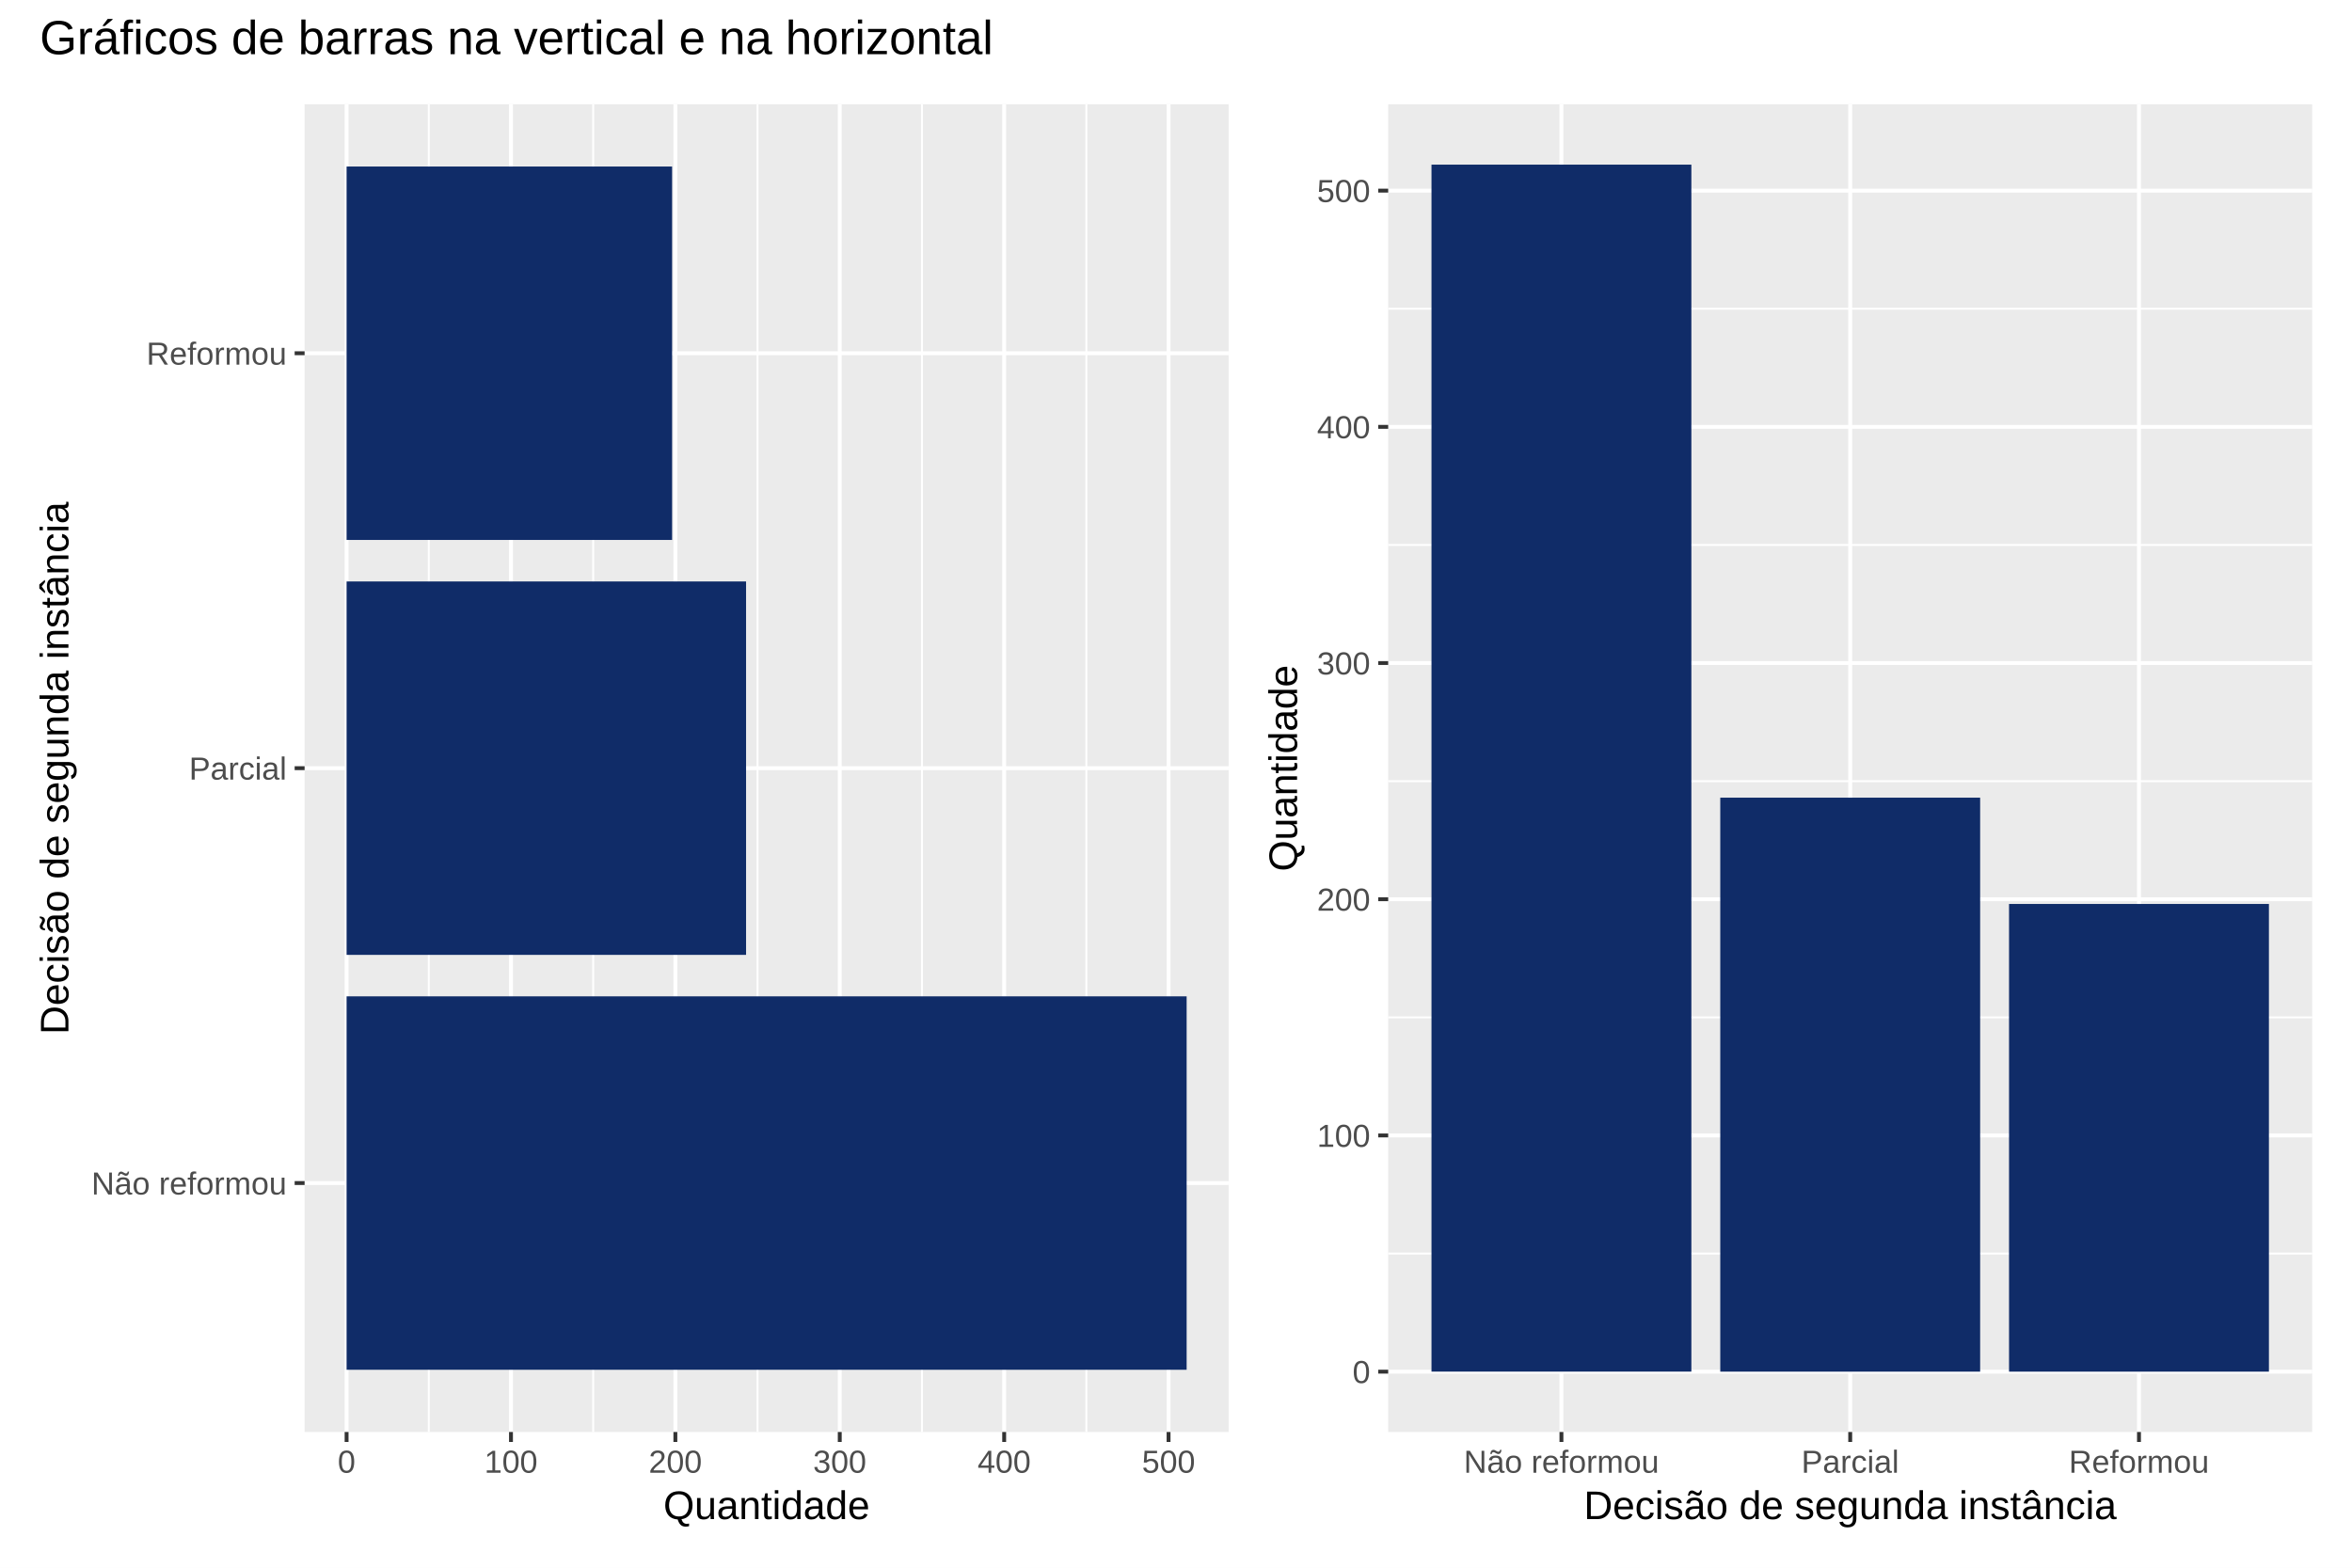
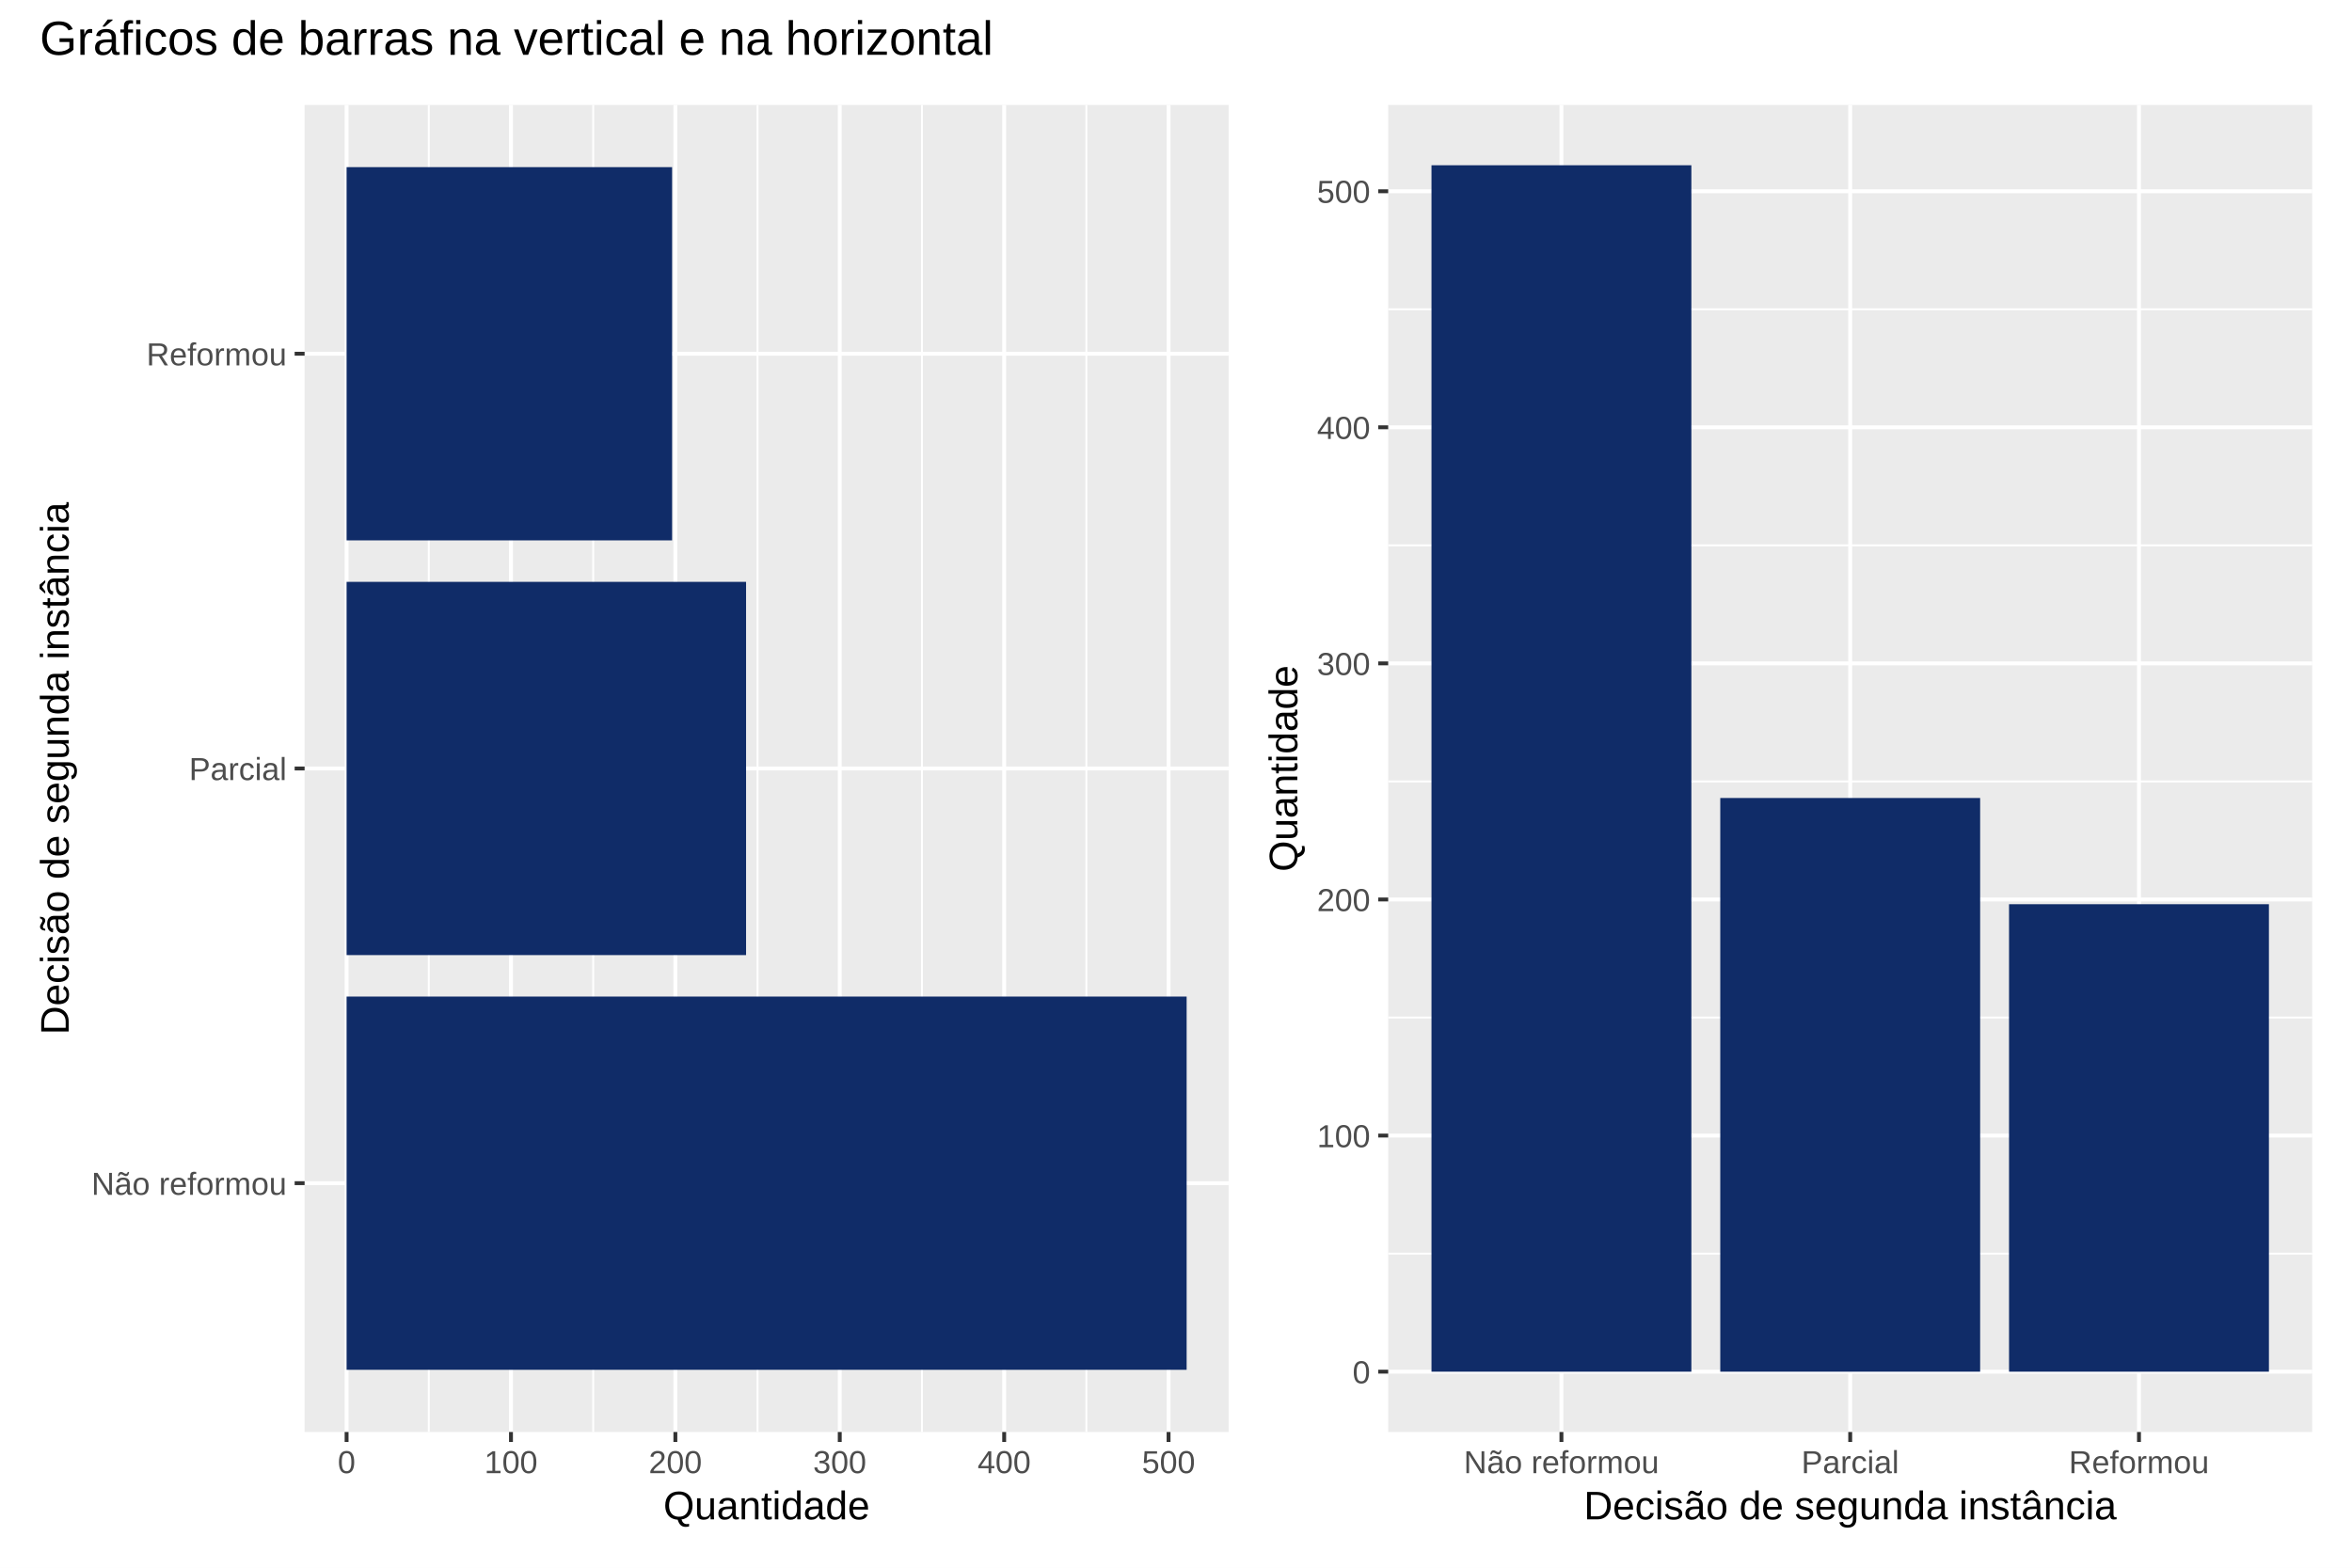
<svg xmlns="http://www.w3.org/2000/svg" class="svglite" width="648.00pt" height="432.00pt" viewBox="0 0 648.00 432.00">
  <defs>
    <style type="text/css">
    .svglite line, .svglite polyline, .svglite polygon, .svglite path, .svglite rect, .svglite circle {
      fill: none;
      stroke: #000000;
      stroke-linecap: round;
      stroke-linejoin: round;
      stroke-miterlimit: 10.00;
    }
    .svglite text {
      white-space: pre;
    }
  </style>
  </defs>
  <rect width="100%" height="100%" style="stroke: none; fill: #FFFFFF;" />
  <defs>
    <clipPath id="cpMC4wMHw2NDguMDB8MC4wMHw0MzIuMDA=">
      <rect x="0.00" y="0.00" width="648.00" height="432.00" />
    </clipPath>
  </defs>
  <g clip-path="url(#cpMC4wMHw2NDguMDB8MC4wMHw0MzIuMDA=)">
-     <rect x="0.00" y="0" width="648.00" height="432.00" style="stroke-width: 1.07; stroke: #FFFFFF; fill: #FFFFFF;" />
+     <rect x="0.00" y="0.00" width="648.00" height="432.00" style="stroke-width: 1.07; stroke: #FFFFFF; fill: #FFFFFF;" />
  </g>
  <defs>
-     <clipPath id="cpNS40OHwzNDMuOTh8MjMuMjd8NDI2LjUy">
-       <rect x="5.48" y="23.27" width="338.50" height="403.26" />
+     <clipPath id="cpNS40OHwzNDMuOTh8MjMuNDR8NDI2LjUy">
+       <rect x="5.48" y="23.44" width="338.50" height="403.08" />
    </clipPath>
  </defs>
-   <g clip-path="url(#cpNS40OHwzNDMuOTh8MjMuMjd8NDI2LjUy)">
-     <rect x="5.48" y="23.27" width="338.50" height="403.26" style="stroke-width: 1.07; stroke: #FFFFFF; fill: #FFFFFF;" />
+   <g clip-path="url(#cpNS40OHwzNDMuOTh8MjMuNDR8NDI2LjUy)">
+     <rect x="5.48" y="23.44" width="338.50" height="403.08" style="stroke-width: 1.07; stroke: #FFFFFF; fill: #FFFFFF;" />
  </g>
  <g clip-path="url(#cpMC4wMHw2NDguMDB8MC4wMHw0MzIuMDA=)">
</g>
  <defs>
-     <clipPath id="cpODMuOTJ8MzM4LjUwfDI4Ljc0fDM5NC42MQ==">
-       <rect x="83.92" y="28.74" width="254.58" height="365.87" />
+     <clipPath id="cpODMuOTJ8MzM4LjUwfDI4LjkyfDM5NC42MQ==">
+       <rect x="83.92" y="28.92" width="254.58" height="365.69" />
    </clipPath>
  </defs>
-   <g clip-path="url(#cpODMuOTJ8MzM4LjUwfDI4Ljc0fDM5NC42MQ==)">
-     <rect x="83.92" y="28.74" width="254.58" height="365.87" style="stroke-width: 1.07; stroke: none; fill: #EBEBEB;" />
-     <polyline points="118.14,394.61 118.14,28.74 " style="stroke-width: 0.53; stroke: #FFFFFF; stroke-linecap: butt;" />
-     <polyline points="163.43,394.61 163.43,28.74 " style="stroke-width: 0.53; stroke: #FFFFFF; stroke-linecap: butt;" />
-     <polyline points="208.72,394.61 208.72,28.74 " style="stroke-width: 0.53; stroke: #FFFFFF; stroke-linecap: butt;" />
-     <polyline points="254.01,394.61 254.01,28.74 " style="stroke-width: 0.53; stroke: #FFFFFF; stroke-linecap: butt;" />
-     <polyline points="299.30,394.61 299.30,28.74 " style="stroke-width: 0.53; stroke: #FFFFFF; stroke-linecap: butt;" />
-     <polyline points="83.92,326.01 338.50,326.01 " style="stroke-width: 1.07; stroke: #FFFFFF; stroke-linecap: butt;" />
-     <polyline points="83.92,211.68 338.50,211.68 " style="stroke-width: 1.07; stroke: #FFFFFF; stroke-linecap: butt;" />
-     <polyline points="83.92,97.34 338.50,97.34 " style="stroke-width: 1.07; stroke: #FFFFFF; stroke-linecap: butt;" />
-     <polyline points="95.49,394.61 95.49,28.74 " style="stroke-width: 1.07; stroke: #FFFFFF; stroke-linecap: butt;" />
-     <polyline points="140.78,394.61 140.78,28.74 " style="stroke-width: 1.07; stroke: #FFFFFF; stroke-linecap: butt;" />
-     <polyline points="186.07,394.61 186.07,28.74 " style="stroke-width: 1.07; stroke: #FFFFFF; stroke-linecap: butt;" />
-     <polyline points="231.36,394.61 231.36,28.74 " style="stroke-width: 1.07; stroke: #FFFFFF; stroke-linecap: butt;" />
-     <polyline points="276.66,394.61 276.66,28.74 " style="stroke-width: 1.07; stroke: #FFFFFF; stroke-linecap: butt;" />
-     <polyline points="321.95,394.61 321.95,28.74 " style="stroke-width: 1.07; stroke: #FFFFFF; stroke-linecap: butt;" />
-     <rect x="95.49" y="274.56" width="231.44" height="102.90" style="stroke-width: 1.07; stroke: none; stroke-linecap: square; stroke-linejoin: miter; fill: #102C68;" />
-     <rect x="95.49" y="160.23" width="110.06" height="102.90" style="stroke-width: 1.07; stroke: none; stroke-linecap: square; stroke-linejoin: miter; fill: #102C68;" />
-     <rect x="95.49" y="45.89" width="89.68" height="102.90" style="stroke-width: 1.07; stroke: none; stroke-linecap: square; stroke-linejoin: miter; fill: #102C68;" />
+   <g clip-path="url(#cpODMuOTJ8MzM4LjUwfDI4LjkyfDM5NC42MQ==)">
+     <rect x="83.92" y="28.92" width="254.58" height="365.69" style="stroke-width: 1.07; stroke: none; fill: #EBEBEB;" />
+     <polyline points="118.14,394.61 118.14,28.92 " style="stroke-width: 0.53; stroke: #FFFFFF; stroke-linecap: butt;" />
+     <polyline points="163.43,394.61 163.43,28.92 " style="stroke-width: 0.53; stroke: #FFFFFF; stroke-linecap: butt;" />
+     <polyline points="208.72,394.61 208.72,28.92 " style="stroke-width: 0.53; stroke: #FFFFFF; stroke-linecap: butt;" />
+     <polyline points="254.01,394.61 254.01,28.92 " style="stroke-width: 0.53; stroke: #FFFFFF; stroke-linecap: butt;" />
+     <polyline points="299.30,394.61 299.30,28.92 " style="stroke-width: 0.53; stroke: #FFFFFF; stroke-linecap: butt;" />
+     <polyline points="83.92,326.04 338.50,326.04 " style="stroke-width: 1.07; stroke: #FFFFFF; stroke-linecap: butt;" />
+     <polyline points="83.92,211.76 338.50,211.76 " style="stroke-width: 1.07; stroke: #FFFFFF; stroke-linecap: butt;" />
+     <polyline points="83.92,97.48 338.50,97.48 " style="stroke-width: 1.07; stroke: #FFFFFF; stroke-linecap: butt;" />
+     <polyline points="95.49,394.61 95.49,28.92 " style="stroke-width: 1.07; stroke: #FFFFFF; stroke-linecap: butt;" />
+     <polyline points="140.78,394.61 140.78,28.92 " style="stroke-width: 1.07; stroke: #FFFFFF; stroke-linecap: butt;" />
+     <polyline points="186.07,394.61 186.07,28.92 " style="stroke-width: 1.07; stroke: #FFFFFF; stroke-linecap: butt;" />
+     <polyline points="231.36,394.61 231.36,28.92 " style="stroke-width: 1.07; stroke: #FFFFFF; stroke-linecap: butt;" />
+     <polyline points="276.66,394.61 276.66,28.92 " style="stroke-width: 1.07; stroke: #FFFFFF; stroke-linecap: butt;" />
+     <polyline points="321.95,394.61 321.95,28.92 " style="stroke-width: 1.07; stroke: #FFFFFF; stroke-linecap: butt;" />
+     <rect x="95.49" y="274.62" width="231.44" height="102.85" style="stroke-width: 1.07; stroke: none; stroke-linecap: square; stroke-linejoin: miter; fill: #102C68;" />
+     <rect x="95.49" y="160.34" width="110.06" height="102.85" style="stroke-width: 1.07; stroke: none; stroke-linecap: square; stroke-linejoin: miter; fill: #102C68;" />
+     <rect x="95.49" y="46.06" width="89.68" height="102.85" style="stroke-width: 1.07; stroke: none; stroke-linecap: square; stroke-linejoin: miter; fill: #102C68;" />
  </g>
  <g clip-path="url(#cpMC4wMHw2NDguMDB8MC4wMHw0MzIuMDA=)">
-     <text x="78.99" y="329.16" text-anchor="end" style="font-size: 8.80px;fill: #4D4D4D; font-family: &quot;Arial&quot;;" textLength="53.81px" lengthAdjust="spacingAndGlyphs">Não reformou</text>
-     <text x="78.99" y="214.83" text-anchor="end" style="font-size: 8.80px;fill: #4D4D4D; font-family: &quot;Arial&quot;;" textLength="26.89px" lengthAdjust="spacingAndGlyphs">Parcial</text>
-     <text x="78.99" y="100.49" text-anchor="end" style="font-size: 8.80px;fill: #4D4D4D; font-family: &quot;Arial&quot;;" textLength="38.64px" lengthAdjust="spacingAndGlyphs">Reformou</text>
-     <polyline points="81.18,326.01 83.92,326.01 " style="stroke-width: 1.07; stroke: #333333; stroke-linecap: butt;" />
-     <polyline points="81.18,211.68 83.92,211.68 " style="stroke-width: 1.07; stroke: #333333; stroke-linecap: butt;" />
-     <polyline points="81.18,97.34 83.92,97.34 " style="stroke-width: 1.07; stroke: #333333; stroke-linecap: butt;" />
+     <text x="78.99" y="329.25" text-anchor="end" style="font-size: 8.80px;fill: #4D4D4D; font-family: &quot;Liberation Sans&quot;;" textLength="60.46px" lengthAdjust="spacingAndGlyphs">Não reformou</text>
+     <text x="78.99" y="214.97" text-anchor="end" style="font-size: 8.80px;fill: #4D4D4D; font-family: &quot;Liberation Sans&quot;;" textLength="28.85px" lengthAdjust="spacingAndGlyphs">Parcial</text>
+     <text x="78.99" y="100.69" text-anchor="end" style="font-size: 8.80px;fill: #4D4D4D; font-family: &quot;Liberation Sans&quot;;" textLength="42.60px" lengthAdjust="spacingAndGlyphs">Reformou</text>
+     <polyline points="81.18,326.04 83.92,326.04 " style="stroke-width: 1.07; stroke: #333333; stroke-linecap: butt;" />
+     <polyline points="81.18,211.76 83.92,211.76 " style="stroke-width: 1.07; stroke: #333333; stroke-linecap: butt;" />
+     <polyline points="81.18,97.48 83.92,97.48 " style="stroke-width: 1.07; stroke: #333333; stroke-linecap: butt;" />
    <polyline points="95.49,397.35 95.49,394.61 " style="stroke-width: 1.07; stroke: #333333; stroke-linecap: butt;" />
    <polyline points="140.78,397.35 140.78,394.61 " style="stroke-width: 1.07; stroke: #333333; stroke-linecap: butt;" />
    <polyline points="186.07,397.35 186.07,394.61 " style="stroke-width: 1.07; stroke: #333333; stroke-linecap: butt;" />
    <polyline points="231.36,397.35 231.36,394.61 " style="stroke-width: 1.07; stroke: #333333; stroke-linecap: butt;" />
    <polyline points="276.66,397.35 276.66,394.61 " style="stroke-width: 1.07; stroke: #333333; stroke-linecap: butt;" />
    <polyline points="321.95,397.35 321.95,394.61 " style="stroke-width: 1.07; stroke: #333333; stroke-linecap: butt;" />
-     <text x="95.49" y="405.84" text-anchor="middle" style="font-size: 8.80px;fill: #4D4D4D; font-family: &quot;Arial&quot;;" textLength="4.90px" lengthAdjust="spacingAndGlyphs">0</text>
-     <text x="140.78" y="405.84" text-anchor="middle" style="font-size: 8.80px;fill: #4D4D4D; font-family: &quot;Arial&quot;;" textLength="14.69px" lengthAdjust="spacingAndGlyphs">100</text>
-     <text x="186.07" y="405.84" text-anchor="middle" style="font-size: 8.80px;fill: #4D4D4D; font-family: &quot;Arial&quot;;" textLength="14.69px" lengthAdjust="spacingAndGlyphs">200</text>
-     <text x="231.36" y="405.84" text-anchor="middle" style="font-size: 8.80px;fill: #4D4D4D; font-family: &quot;Arial&quot;;" textLength="14.69px" lengthAdjust="spacingAndGlyphs">300</text>
-     <text x="276.66" y="405.84" text-anchor="middle" style="font-size: 8.80px;fill: #4D4D4D; font-family: &quot;Arial&quot;;" textLength="14.69px" lengthAdjust="spacingAndGlyphs">400</text>
-     <text x="321.95" y="405.84" text-anchor="middle" style="font-size: 8.80px;fill: #4D4D4D; font-family: &quot;Arial&quot;;" textLength="14.69px" lengthAdjust="spacingAndGlyphs">500</text>
-     <text x="211.21" y="418.61" text-anchor="middle" style="font-size: 11.00px; font-family: &quot;Arial&quot;;" textLength="56.90px" lengthAdjust="spacingAndGlyphs">Quantidade</text>
-     <text transform="translate(18.85,211.68) rotate(-90)" text-anchor="middle" style="font-size: 11.00px; font-family: &quot;Arial&quot;;" textLength="146.81px" lengthAdjust="spacingAndGlyphs">Decisão de segunda instância</text>
+     <text x="95.49" y="405.96" text-anchor="middle" style="font-size: 8.80px;fill: #4D4D4D; font-family: &quot;Liberation Sans&quot;;" textLength="5.59px" lengthAdjust="spacingAndGlyphs">0</text>
+     <text x="140.78" y="405.96" text-anchor="middle" style="font-size: 8.80px;fill: #4D4D4D; font-family: &quot;Liberation Sans&quot;;" textLength="16.78px" lengthAdjust="spacingAndGlyphs">100</text>
+     <text x="186.07" y="405.96" text-anchor="middle" style="font-size: 8.80px;fill: #4D4D4D; font-family: &quot;Liberation Sans&quot;;" textLength="16.78px" lengthAdjust="spacingAndGlyphs">200</text>
+     <text x="231.36" y="405.96" text-anchor="middle" style="font-size: 8.80px;fill: #4D4D4D; font-family: &quot;Liberation Sans&quot;;" textLength="16.78px" lengthAdjust="spacingAndGlyphs">300</text>
+     <text x="276.66" y="405.96" text-anchor="middle" style="font-size: 8.80px;fill: #4D4D4D; font-family: &quot;Liberation Sans&quot;;" textLength="16.78px" lengthAdjust="spacingAndGlyphs">400</text>
+     <text x="321.95" y="405.96" text-anchor="middle" style="font-size: 8.80px;fill: #4D4D4D; font-family: &quot;Liberation Sans&quot;;" textLength="16.78px" lengthAdjust="spacingAndGlyphs">500</text>
+     <text x="211.21" y="418.68" text-anchor="middle" style="font-size: 11.00px; font-family: &quot;Liberation Sans&quot;;" textLength="64.19px" lengthAdjust="spacingAndGlyphs">Quantidade</text>
+     <text transform="translate(18.92,211.76) rotate(-90)" text-anchor="middle" style="font-size: 11.00px; font-family: &quot;Liberation Sans&quot;;" textLength="164.58px" lengthAdjust="spacingAndGlyphs">Decisão de segunda instância</text>
  </g>
  <defs>
-     <clipPath id="cpMzQzLjk4fDY0Mi41MnwyMy4yN3w0MjYuNTI=">
-       <rect x="343.98" y="23.27" width="298.54" height="403.26" />
+     <clipPath id="cpMzQzLjk4fDY0Mi41MnwyMy40NHw0MjYuNTI=">
+       <rect x="343.98" y="23.44" width="298.54" height="403.08" />
    </clipPath>
  </defs>
-   <g clip-path="url(#cpMzQzLjk4fDY0Mi41MnwyMy4yN3w0MjYuNTI=)">
-     <rect x="343.98" y="23.27" width="298.54" height="403.26" style="stroke-width: 1.07; stroke: #FFFFFF; fill: #FFFFFF;" />
+   <g clip-path="url(#cpMzQzLjk4fDY0Mi41MnwyMy40NHw0MjYuNTI=)">
+     <rect x="343.98" y="23.44" width="298.54" height="403.08" style="stroke-width: 1.07; stroke: #FFFFFF; fill: #FFFFFF;" />
  </g>
  <g clip-path="url(#cpMC4wMHw2NDguMDB8MC4wMHw0MzIuMDA=)">
</g>
  <defs>
-     <clipPath id="cpMzgyLjQ2fDYzNy4wNHwyOC43NHwzOTQuNjE=">
-       <rect x="382.46" y="28.74" width="254.58" height="365.87" />
+     <clipPath id="cpMzgyLjQ2fDYzNy4wNHwyOC45MnwzOTQuNjE=">
+       <rect x="382.46" y="28.92" width="254.58" height="365.69" />
    </clipPath>
  </defs>
-   <g clip-path="url(#cpMzgyLjQ2fDYzNy4wNHwyOC43NHwzOTQuNjE=)">
-     <rect x="382.46" y="28.74" width="254.58" height="365.87" style="stroke-width: 1.07; stroke: none; fill: #EBEBEB;" />
-     <polyline points="382.46,345.44 637.04,345.44 " style="stroke-width: 0.53; stroke: #FFFFFF; stroke-linecap: butt;" />
-     <polyline points="382.46,280.35 637.04,280.35 " style="stroke-width: 0.53; stroke: #FFFFFF; stroke-linecap: butt;" />
-     <polyline points="382.46,215.26 637.04,215.26 " style="stroke-width: 0.53; stroke: #FFFFFF; stroke-linecap: butt;" />
-     <polyline points="382.46,150.17 637.04,150.17 " style="stroke-width: 0.53; stroke: #FFFFFF; stroke-linecap: butt;" />
-     <polyline points="382.46,85.08 637.04,85.08 " style="stroke-width: 0.53; stroke: #FFFFFF; stroke-linecap: butt;" />
-     <polyline points="382.46,377.98 637.04,377.98 " style="stroke-width: 1.07; stroke: #FFFFFF; stroke-linecap: butt;" />
-     <polyline points="382.46,312.89 637.04,312.89 " style="stroke-width: 1.07; stroke: #FFFFFF; stroke-linecap: butt;" />
-     <polyline points="382.46,247.80 637.04,247.80 " style="stroke-width: 1.07; stroke: #FFFFFF; stroke-linecap: butt;" />
-     <polyline points="382.46,182.71 637.04,182.71 " style="stroke-width: 1.07; stroke: #FFFFFF; stroke-linecap: butt;" />
-     <polyline points="382.46,117.62 637.04,117.62 " style="stroke-width: 1.07; stroke: #FFFFFF; stroke-linecap: butt;" />
-     <polyline points="382.46,52.53 637.04,52.53 " style="stroke-width: 1.07; stroke: #FFFFFF; stroke-linecap: butt;" />
-     <polyline points="430.19,394.61 430.19,28.74 " style="stroke-width: 1.07; stroke: #FFFFFF; stroke-linecap: butt;" />
-     <polyline points="509.75,394.61 509.75,28.74 " style="stroke-width: 1.07; stroke: #FFFFFF; stroke-linecap: butt;" />
-     <polyline points="589.31,394.61 589.31,28.74 " style="stroke-width: 1.07; stroke: #FFFFFF; stroke-linecap: butt;" />
-     <rect x="394.39" y="45.37" width="71.60" height="332.60" style="stroke-width: 1.07; stroke: none; stroke-linecap: square; stroke-linejoin: miter; fill: #102C68;" />
-     <rect x="473.95" y="219.81" width="71.60" height="158.17" style="stroke-width: 1.07; stroke: none; stroke-linecap: square; stroke-linejoin: miter; fill: #102C68;" />
-     <rect x="553.51" y="249.10" width="71.60" height="128.88" style="stroke-width: 1.07; stroke: none; stroke-linecap: square; stroke-linejoin: miter; fill: #102C68;" />
+   <g clip-path="url(#cpMzgyLjQ2fDYzNy4wNHwyOC45MnwzOTQuNjE=)">
+     <rect x="382.46" y="28.92" width="254.58" height="365.69" style="stroke-width: 1.07; stroke: none; fill: #EBEBEB;" />
+     <polyline points="382.46,345.46 637.04,345.46 " style="stroke-width: 0.53; stroke: #FFFFFF; stroke-linecap: butt;" />
+     <polyline points="382.46,280.40 637.04,280.40 " style="stroke-width: 0.53; stroke: #FFFFFF; stroke-linecap: butt;" />
+     <polyline points="382.46,215.34 637.04,215.34 " style="stroke-width: 0.53; stroke: #FFFFFF; stroke-linecap: butt;" />
+     <polyline points="382.46,150.28 637.04,150.28 " style="stroke-width: 0.53; stroke: #FFFFFF; stroke-linecap: butt;" />
+     <polyline points="382.46,85.23 637.04,85.23 " style="stroke-width: 0.53; stroke: #FFFFFF; stroke-linecap: butt;" />
+     <polyline points="382.46,377.99 637.04,377.99 " style="stroke-width: 1.07; stroke: #FFFFFF; stroke-linecap: butt;" />
+     <polyline points="382.46,312.93 637.04,312.93 " style="stroke-width: 1.07; stroke: #FFFFFF; stroke-linecap: butt;" />
+     <polyline points="382.46,247.87 637.04,247.87 " style="stroke-width: 1.07; stroke: #FFFFFF; stroke-linecap: butt;" />
+     <polyline points="382.46,182.81 637.04,182.81 " style="stroke-width: 1.07; stroke: #FFFFFF; stroke-linecap: butt;" />
+     <polyline points="382.46,117.75 637.04,117.75 " style="stroke-width: 1.07; stroke: #FFFFFF; stroke-linecap: butt;" />
+     <polyline points="382.46,52.70 637.04,52.70 " style="stroke-width: 1.07; stroke: #FFFFFF; stroke-linecap: butt;" />
+     <polyline points="430.19,394.61 430.19,28.92 " style="stroke-width: 1.07; stroke: #FFFFFF; stroke-linecap: butt;" />
+     <polyline points="509.75,394.61 509.75,28.92 " style="stroke-width: 1.07; stroke: #FFFFFF; stroke-linecap: butt;" />
+     <polyline points="589.31,394.61 589.31,28.92 " style="stroke-width: 1.07; stroke: #FFFFFF; stroke-linecap: butt;" />
+     <rect x="394.39" y="45.54" width="71.60" height="332.45" style="stroke-width: 1.07; stroke: none; stroke-linecap: square; stroke-linejoin: miter; fill: #102C68;" />
+     <rect x="473.95" y="219.90" width="71.60" height="158.09" style="stroke-width: 1.07; stroke: none; stroke-linecap: square; stroke-linejoin: miter; fill: #102C68;" />
+     <rect x="553.51" y="249.17" width="71.60" height="128.82" style="stroke-width: 1.07; stroke: none; stroke-linecap: square; stroke-linejoin: miter; fill: #102C68;" />
  </g>
  <g clip-path="url(#cpMC4wMHw2NDguMDB8MC4wMHw0MzIuMDA=)">
-     <text x="377.53" y="381.13" text-anchor="end" style="font-size: 8.80px;fill: #4D4D4D; font-family: &quot;Arial&quot;;" textLength="4.90px" lengthAdjust="spacingAndGlyphs">0</text>
-     <text x="377.53" y="316.04" text-anchor="end" style="font-size: 8.80px;fill: #4D4D4D; font-family: &quot;Arial&quot;;" textLength="14.69px" lengthAdjust="spacingAndGlyphs">100</text>
-     <text x="377.53" y="250.95" text-anchor="end" style="font-size: 8.80px;fill: #4D4D4D; font-family: &quot;Arial&quot;;" textLength="14.69px" lengthAdjust="spacingAndGlyphs">200</text>
-     <text x="377.53" y="185.86" text-anchor="end" style="font-size: 8.80px;fill: #4D4D4D; font-family: &quot;Arial&quot;;" textLength="14.69px" lengthAdjust="spacingAndGlyphs">300</text>
-     <text x="377.53" y="120.77" text-anchor="end" style="font-size: 8.80px;fill: #4D4D4D; font-family: &quot;Arial&quot;;" textLength="14.69px" lengthAdjust="spacingAndGlyphs">400</text>
-     <text x="377.53" y="55.68" text-anchor="end" style="font-size: 8.80px;fill: #4D4D4D; font-family: &quot;Arial&quot;;" textLength="14.69px" lengthAdjust="spacingAndGlyphs">500</text>
-     <polyline points="379.72,377.98 382.46,377.98 " style="stroke-width: 1.07; stroke: #333333; stroke-linecap: butt;" />
-     <polyline points="379.72,312.89 382.46,312.89 " style="stroke-width: 1.07; stroke: #333333; stroke-linecap: butt;" />
-     <polyline points="379.72,247.80 382.46,247.80 " style="stroke-width: 1.07; stroke: #333333; stroke-linecap: butt;" />
-     <polyline points="379.72,182.71 382.46,182.71 " style="stroke-width: 1.07; stroke: #333333; stroke-linecap: butt;" />
-     <polyline points="379.72,117.62 382.46,117.62 " style="stroke-width: 1.07; stroke: #333333; stroke-linecap: butt;" />
-     <polyline points="379.72,52.53 382.46,52.53 " style="stroke-width: 1.07; stroke: #333333; stroke-linecap: butt;" />
+     <text x="377.53" y="381.20" text-anchor="end" style="font-size: 8.80px;fill: #4D4D4D; font-family: &quot;Liberation Sans&quot;;" textLength="5.59px" lengthAdjust="spacingAndGlyphs">0</text>
+     <text x="377.53" y="316.14" text-anchor="end" style="font-size: 8.80px;fill: #4D4D4D; font-family: &quot;Liberation Sans&quot;;" textLength="16.78px" lengthAdjust="spacingAndGlyphs">100</text>
+     <text x="377.53" y="251.08" text-anchor="end" style="font-size: 8.80px;fill: #4D4D4D; font-family: &quot;Liberation Sans&quot;;" textLength="16.78px" lengthAdjust="spacingAndGlyphs">200</text>
+     <text x="377.53" y="186.02" text-anchor="end" style="font-size: 8.80px;fill: #4D4D4D; font-family: &quot;Liberation Sans&quot;;" textLength="16.78px" lengthAdjust="spacingAndGlyphs">300</text>
+     <text x="377.53" y="120.96" text-anchor="end" style="font-size: 8.80px;fill: #4D4D4D; font-family: &quot;Liberation Sans&quot;;" textLength="16.78px" lengthAdjust="spacingAndGlyphs">400</text>
+     <text x="377.53" y="55.90" text-anchor="end" style="font-size: 8.80px;fill: #4D4D4D; font-family: &quot;Liberation Sans&quot;;" textLength="16.78px" lengthAdjust="spacingAndGlyphs">500</text>
+     <polyline points="379.72,377.99 382.46,377.99 " style="stroke-width: 1.07; stroke: #333333; stroke-linecap: butt;" />
+     <polyline points="379.72,312.93 382.46,312.93 " style="stroke-width: 1.07; stroke: #333333; stroke-linecap: butt;" />
+     <polyline points="379.72,247.87 382.46,247.87 " style="stroke-width: 1.07; stroke: #333333; stroke-linecap: butt;" />
+     <polyline points="379.72,182.81 382.46,182.81 " style="stroke-width: 1.07; stroke: #333333; stroke-linecap: butt;" />
+     <polyline points="379.72,117.75 382.46,117.75 " style="stroke-width: 1.07; stroke: #333333; stroke-linecap: butt;" />
+     <polyline points="379.72,52.70 382.46,52.70 " style="stroke-width: 1.07; stroke: #333333; stroke-linecap: butt;" />
    <polyline points="430.19,397.35 430.19,394.61 " style="stroke-width: 1.07; stroke: #333333; stroke-linecap: butt;" />
    <polyline points="509.75,397.35 509.75,394.61 " style="stroke-width: 1.07; stroke: #333333; stroke-linecap: butt;" />
    <polyline points="589.31,397.35 589.31,394.61 " style="stroke-width: 1.07; stroke: #333333; stroke-linecap: butt;" />
-     <text x="430.19" y="405.84" text-anchor="middle" style="font-size: 8.80px;fill: #4D4D4D; font-family: &quot;Arial&quot;;" textLength="53.81px" lengthAdjust="spacingAndGlyphs">Não reformou</text>
-     <text x="509.75" y="405.84" text-anchor="middle" style="font-size: 8.80px;fill: #4D4D4D; font-family: &quot;Arial&quot;;" textLength="26.89px" lengthAdjust="spacingAndGlyphs">Parcial</text>
-     <text x="589.31" y="405.84" text-anchor="middle" style="font-size: 8.80px;fill: #4D4D4D; font-family: &quot;Arial&quot;;" textLength="38.64px" lengthAdjust="spacingAndGlyphs">Reformou</text>
-     <text x="509.75" y="418.61" text-anchor="middle" style="font-size: 11.00px; font-family: &quot;Arial&quot;;" textLength="146.81px" lengthAdjust="spacingAndGlyphs">Decisão de segunda instância</text>
-     <text transform="translate(357.35,211.68) rotate(-90)" text-anchor="middle" style="font-size: 11.00px; font-family: &quot;Arial&quot;;" textLength="56.90px" lengthAdjust="spacingAndGlyphs">Quantidade</text>
-     <text x="10.96" y="14.93" style="font-size: 13.20px; font-family: &quot;Arial&quot;;" textLength="262.49px" lengthAdjust="spacingAndGlyphs">Gráficos de barras na vertical e na horizontal</text>
+     <text x="430.19" y="405.96" text-anchor="middle" style="font-size: 8.80px;fill: #4D4D4D; font-family: &quot;Liberation Sans&quot;;" textLength="60.46px" lengthAdjust="spacingAndGlyphs">Não reformou</text>
+     <text x="509.75" y="405.96" text-anchor="middle" style="font-size: 8.80px;fill: #4D4D4D; font-family: &quot;Liberation Sans&quot;;" textLength="28.85px" lengthAdjust="spacingAndGlyphs">Parcial</text>
+     <text x="589.31" y="405.96" text-anchor="middle" style="font-size: 8.80px;fill: #4D4D4D; font-family: &quot;Liberation Sans&quot;;" textLength="42.60px" lengthAdjust="spacingAndGlyphs">Reformou</text>
+     <text x="509.75" y="418.68" text-anchor="middle" style="font-size: 11.00px; font-family: &quot;Liberation Sans&quot;;" textLength="164.58px" lengthAdjust="spacingAndGlyphs">Decisão de segunda instância</text>
+     <text transform="translate(357.42,211.76) rotate(-90)" text-anchor="middle" style="font-size: 11.00px; font-family: &quot;Liberation Sans&quot;;" textLength="64.19px" lengthAdjust="spacingAndGlyphs">Quantidade</text>
+     <text x="10.96" y="15.10" style="font-size: 13.20px; font-family: &quot;Liberation Sans&quot;;" textLength="298.05px" lengthAdjust="spacingAndGlyphs">Gráficos de barras na vertical e na horizontal</text>
  </g>
</svg>
